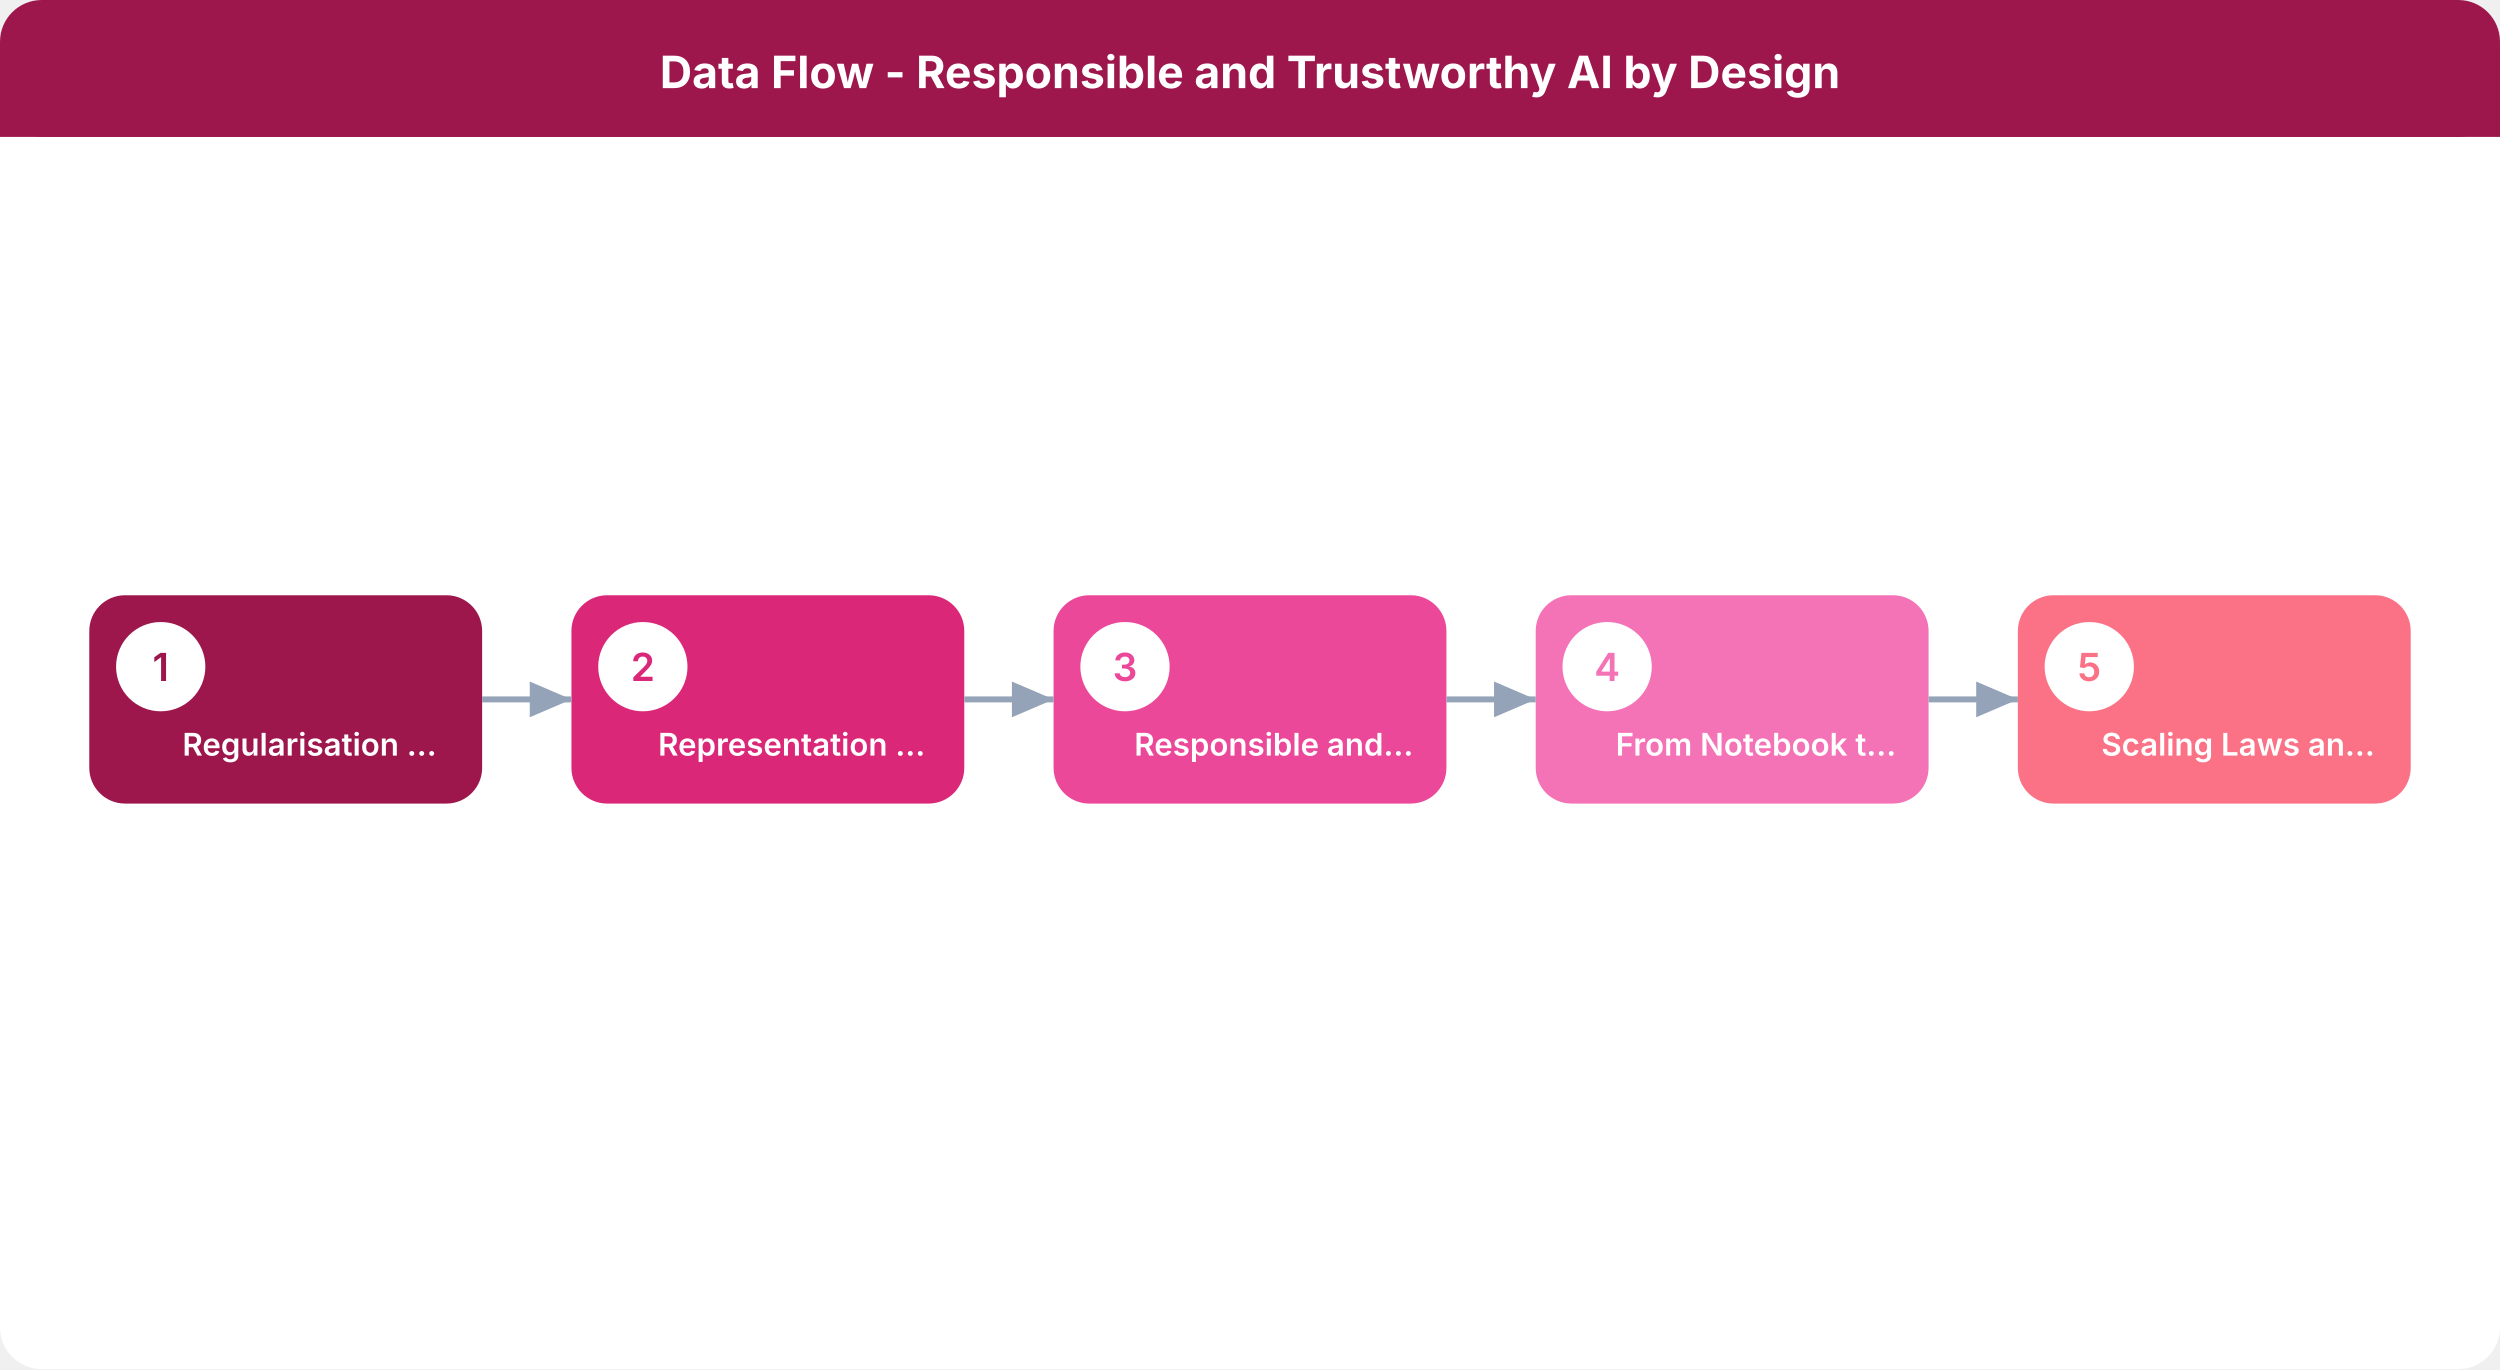
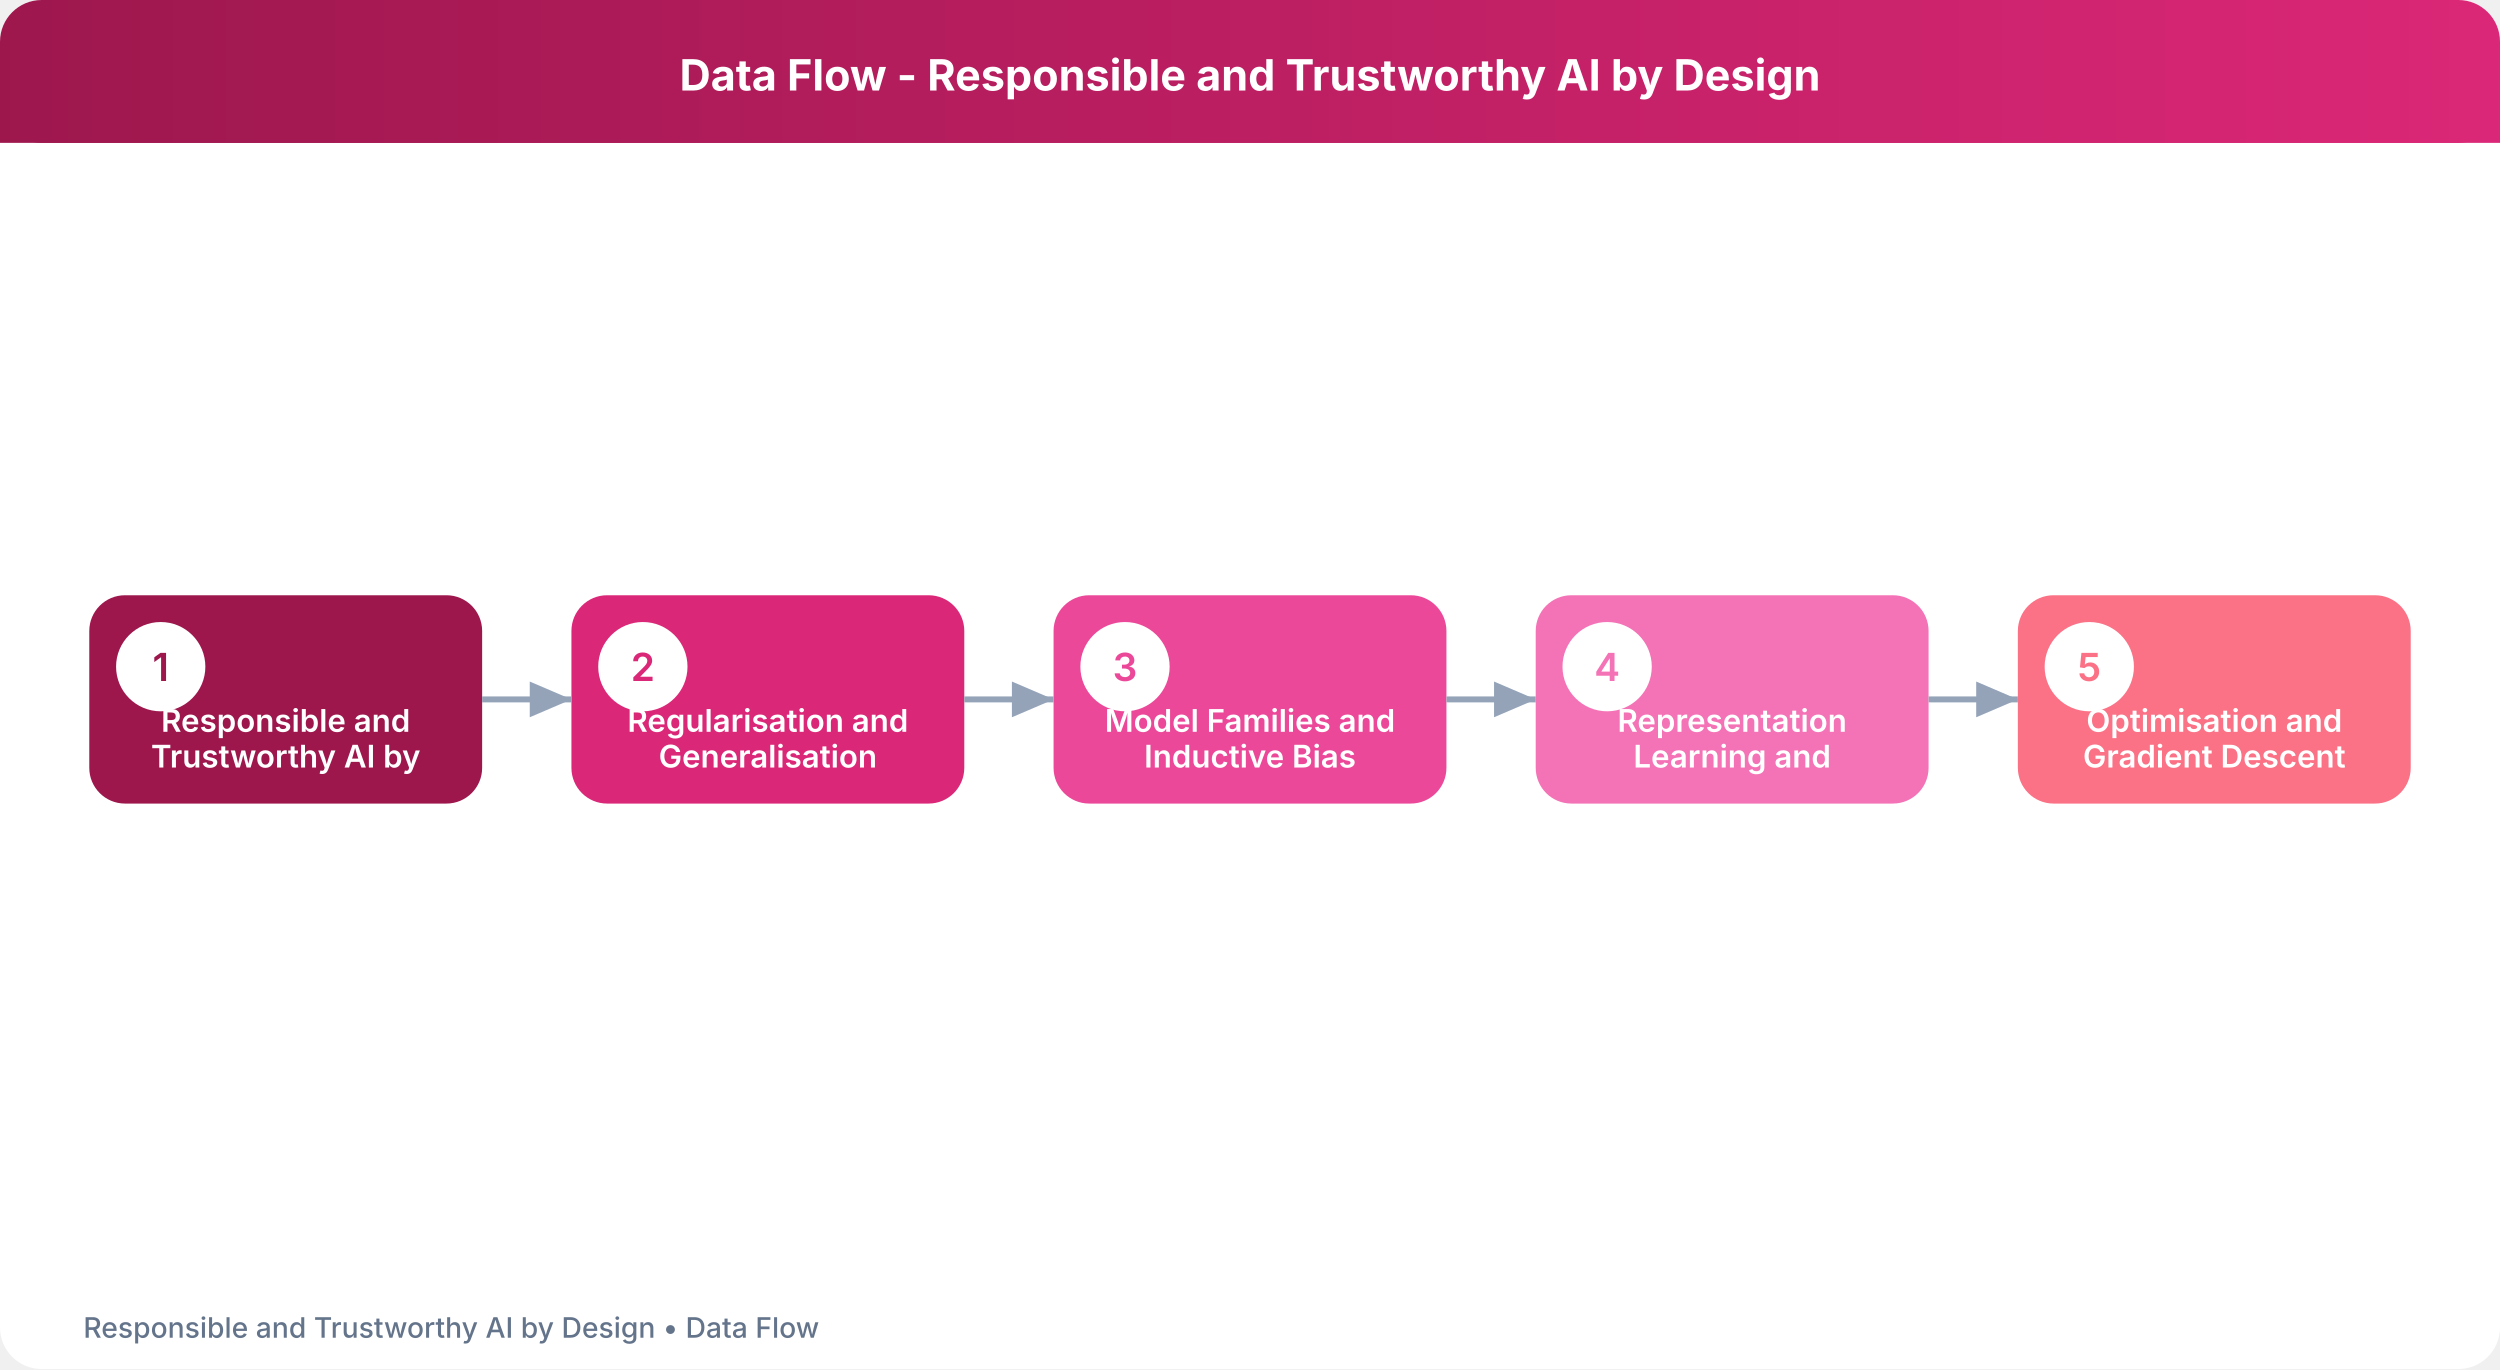
<svg xmlns="http://www.w3.org/2000/svg" width="840" height="460" data-tpl="steps" data-pal="9-0" viewBox="0 0 840 460" font-family="Inter, Segoe UI, Arial, sans-serif">
  <defs>
    <marker id="ar" markerWidth="9" markerHeight="9" refX="7" refY="3" orient="auto">
      <path d="M0,0 L7,3 L0,6 z" fill="#94a3b8" />
    </marker>
    <marker id="arw" markerWidth="9" markerHeight="9" refX="7" refY="3" orient="auto">
      <path d="M0,0 L7,3 L0,6 z" fill="#ffffff" />
    </marker>
+     <filter id="sh" x="-20%" y="-20%" width="140%" height="140%">
+       <feDropShadow dx="0" dy="2" stdDeviation="3" flood-color="#0f172a" flood-opacity="0.16" />
+     </filter>
+   </defs>
+   <defs>
+     <linearGradient id="bn897ee75" x1="0" y1="0" x2="1" y2="0">
+       <stop offset="0" stop-color="#9d174d" />
+       <stop offset="1" stop-color="#db2777" />
+     </linearGradient>
  </defs>
  <rect width="840" height="460" rx="14" fill="#ffffff" />
-   <rect x="0" y="0" width="840" height="46" rx="14" fill="#9d174d" />
-   <rect x="0" y="30" width="840" height="16" fill="#9d174d" />
-   <text x="420" y="24" text-anchor="middle" font-size="15" font-weight="700" fill="#ffffff" dominant-baseline="middle">Data Flow - Responsible and Trustworthy AI by Design</text>
+   <rect x="0" y="0" width="840" height="48" rx="14" fill="url(#bn897ee75)" />
+   <rect x="0" y="32" width="840" height="16" fill="url(#bn897ee75)" />
+   <text x="420" y="25" text-anchor="middle" font-size="14.5" font-weight="700" fill="#ffffff" dominant-baseline="middle">Data Flow - Responsible and Trustworthy AI by Design</text>
  <rect x="30" y="200" width="132" height="70" rx="12" fill="#9d174d" />
  <circle cx="54" cy="224" r="15" fill="#ffffff" />
  <text x="54" y="224" text-anchor="middle" font-size="13" font-weight="600" fill="#9d174d" dominant-baseline="middle">1</text>
-   <text x="104" y="250" text-anchor="middle" font-size="10.5" font-weight="600" fill="#fff" dominant-baseline="middle">Regularisation …</text>
+   <text x="96" y="242" text-anchor="middle" font-size="10.5" font-weight="600" fill="#fff" dominant-baseline="middle">Responsible and</text>
+   <text x="96" y="254" text-anchor="middle" font-size="10.5" font-weight="600" fill="#fff" dominant-baseline="middle">Trustworthy AI by</text>
  <rect x="192" y="200" width="132" height="70" rx="12" fill="#db2777" />
  <circle cx="216" cy="224" r="15" fill="#ffffff" />
  <text x="216" y="224" text-anchor="middle" font-size="13" font-weight="600" fill="#db2777" dominant-baseline="middle">2</text>
-   <text x="266" y="250" text-anchor="middle" font-size="10.5" font-weight="600" fill="#fff" dominant-baseline="middle">Representation …</text>
+   <text x="258" y="242" text-anchor="middle" font-size="10.5" font-weight="600" fill="#fff" dominant-baseline="middle">Regularisation and</text>
+   <text x="258" y="254" text-anchor="middle" font-size="10.5" font-weight="600" fill="#fff" dominant-baseline="middle">Generalisation</text>
  <line x1="162" y1="235" x2="192" y2="235" stroke="#94a3b8" stroke-width="2" marker-end="url(#ar)" />
  <rect x="354" y="200" width="132" height="70" rx="12" fill="#ec4899" />
  <circle cx="378" cy="224" r="15" fill="#ffffff" />
  <text x="378" y="224" text-anchor="middle" font-size="13" font-weight="600" fill="#ec4899" dominant-baseline="middle">3</text>
-   <text x="428" y="250" text-anchor="middle" font-size="10.5" font-weight="600" fill="#fff" dominant-baseline="middle">Responsible and…</text>
+   <text x="420" y="242" text-anchor="middle" font-size="10.5" font-weight="600" fill="#fff" dominant-baseline="middle">Model Families and</text>
+   <text x="420" y="254" text-anchor="middle" font-size="10.5" font-weight="600" fill="#fff" dominant-baseline="middle">Inductive Bias</text>
  <line x1="324" y1="235" x2="354" y2="235" stroke="#94a3b8" stroke-width="2" marker-end="url(#ar)" />
  <rect x="516" y="200" width="132" height="70" rx="12" fill="#f472b6" />
  <circle cx="540" cy="224" r="15" fill="#ffffff" />
  <text x="540" y="224" text-anchor="middle" font-size="13" font-weight="600" fill="#f472b6" dominant-baseline="middle">4</text>
-   <text x="590" y="250" text-anchor="middle" font-size="10.5" font-weight="600" fill="#fff" dominant-baseline="middle">From Notebook t…</text>
+   <text x="582" y="242" text-anchor="middle" font-size="10.5" font-weight="600" fill="#fff" dominant-baseline="middle">Representation</text>
+   <text x="582" y="254" text-anchor="middle" font-size="10.5" font-weight="600" fill="#fff" dominant-baseline="middle">Learning and</text>
  <line x1="486" y1="235" x2="516" y2="235" stroke="#94a3b8" stroke-width="2" marker-end="url(#ar)" />
  <rect x="678" y="200" width="132" height="70" rx="12" fill="#fb7185" />
  <circle cx="702" cy="224" r="15" fill="#ffffff" />
  <text x="702" y="224" text-anchor="middle" font-size="13" font-weight="600" fill="#fb7185" dominant-baseline="middle">5</text>
-   <text x="752" y="250" text-anchor="middle" font-size="10.5" font-weight="600" fill="#fff" dominant-baseline="middle">Scaling Laws an…</text>
+   <text x="744" y="242" text-anchor="middle" font-size="10.5" font-weight="600" fill="#fff" dominant-baseline="middle">Optimisation and</text>
+   <text x="744" y="254" text-anchor="middle" font-size="10.5" font-weight="600" fill="#fff" dominant-baseline="middle">Gradient Descent</text>
  <line x1="648" y1="235" x2="678" y2="235" stroke="#94a3b8" stroke-width="2" marker-end="url(#ar)" />
+   <text x="28" y="446" text-anchor="start" font-size="9.5" font-weight="500" fill="#64748b" dominant-baseline="middle">Responsible and Trustworthy AI by Design  •  Data Flow</text>
</svg>
